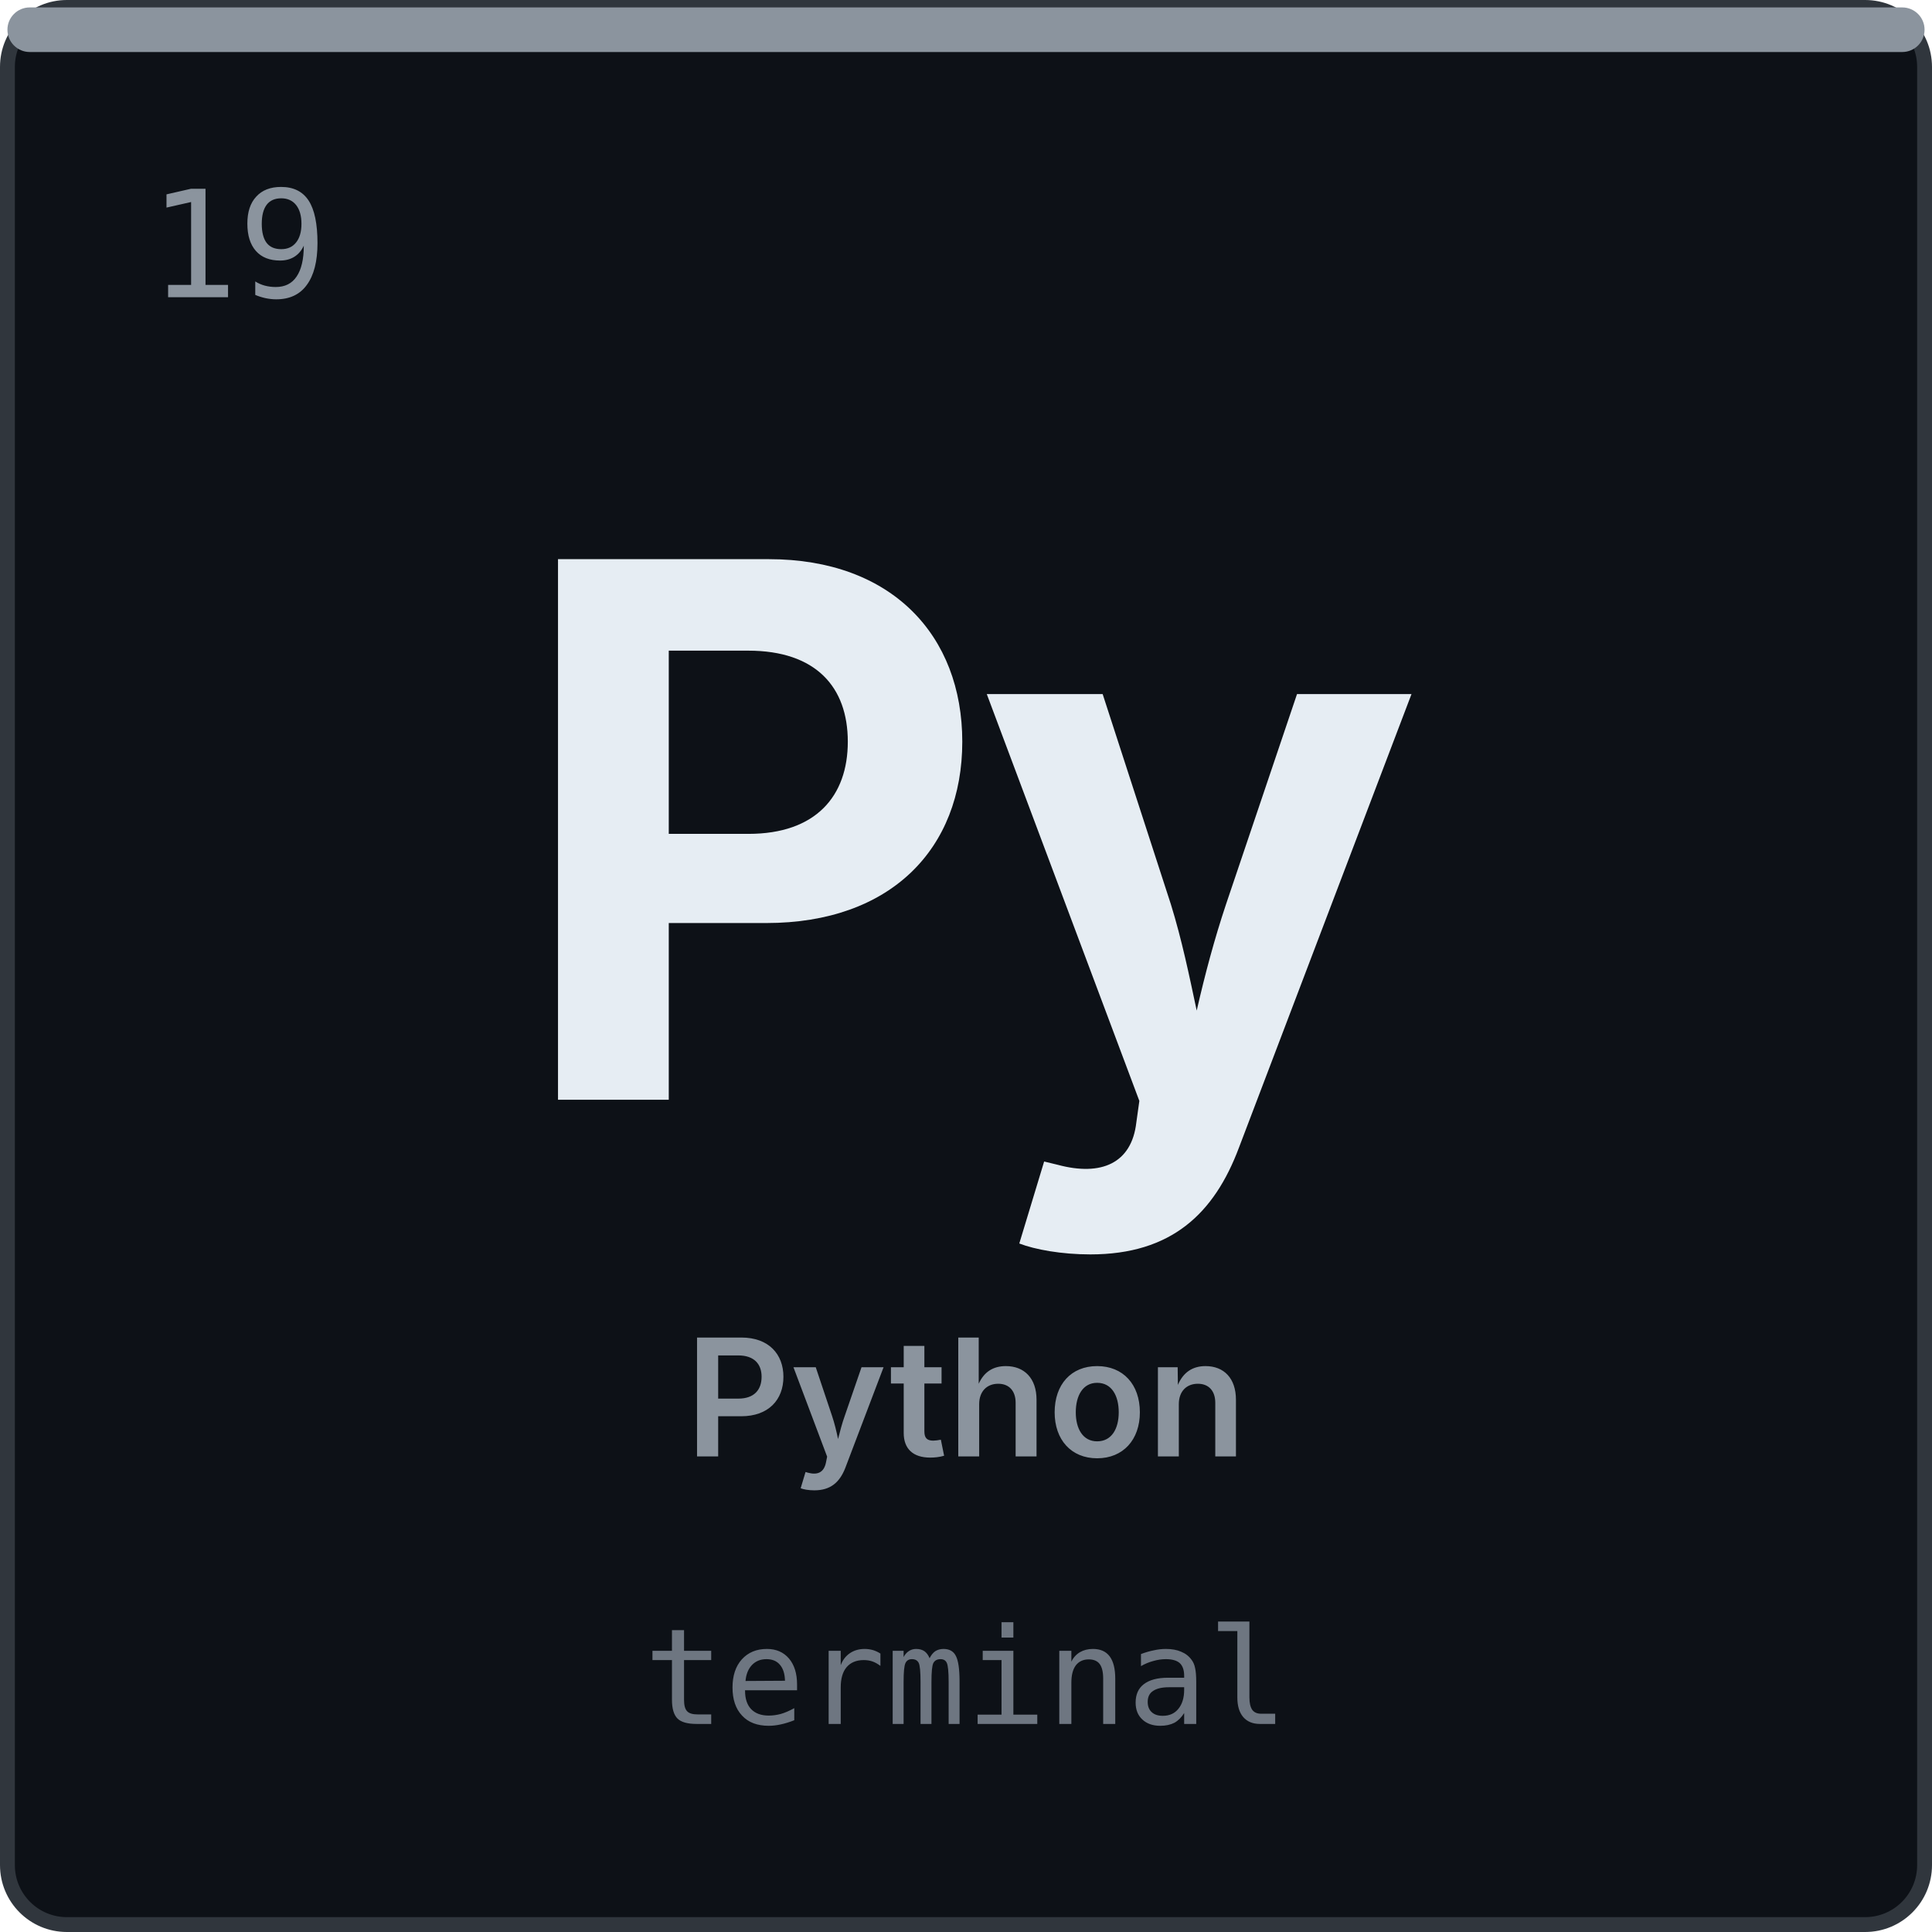
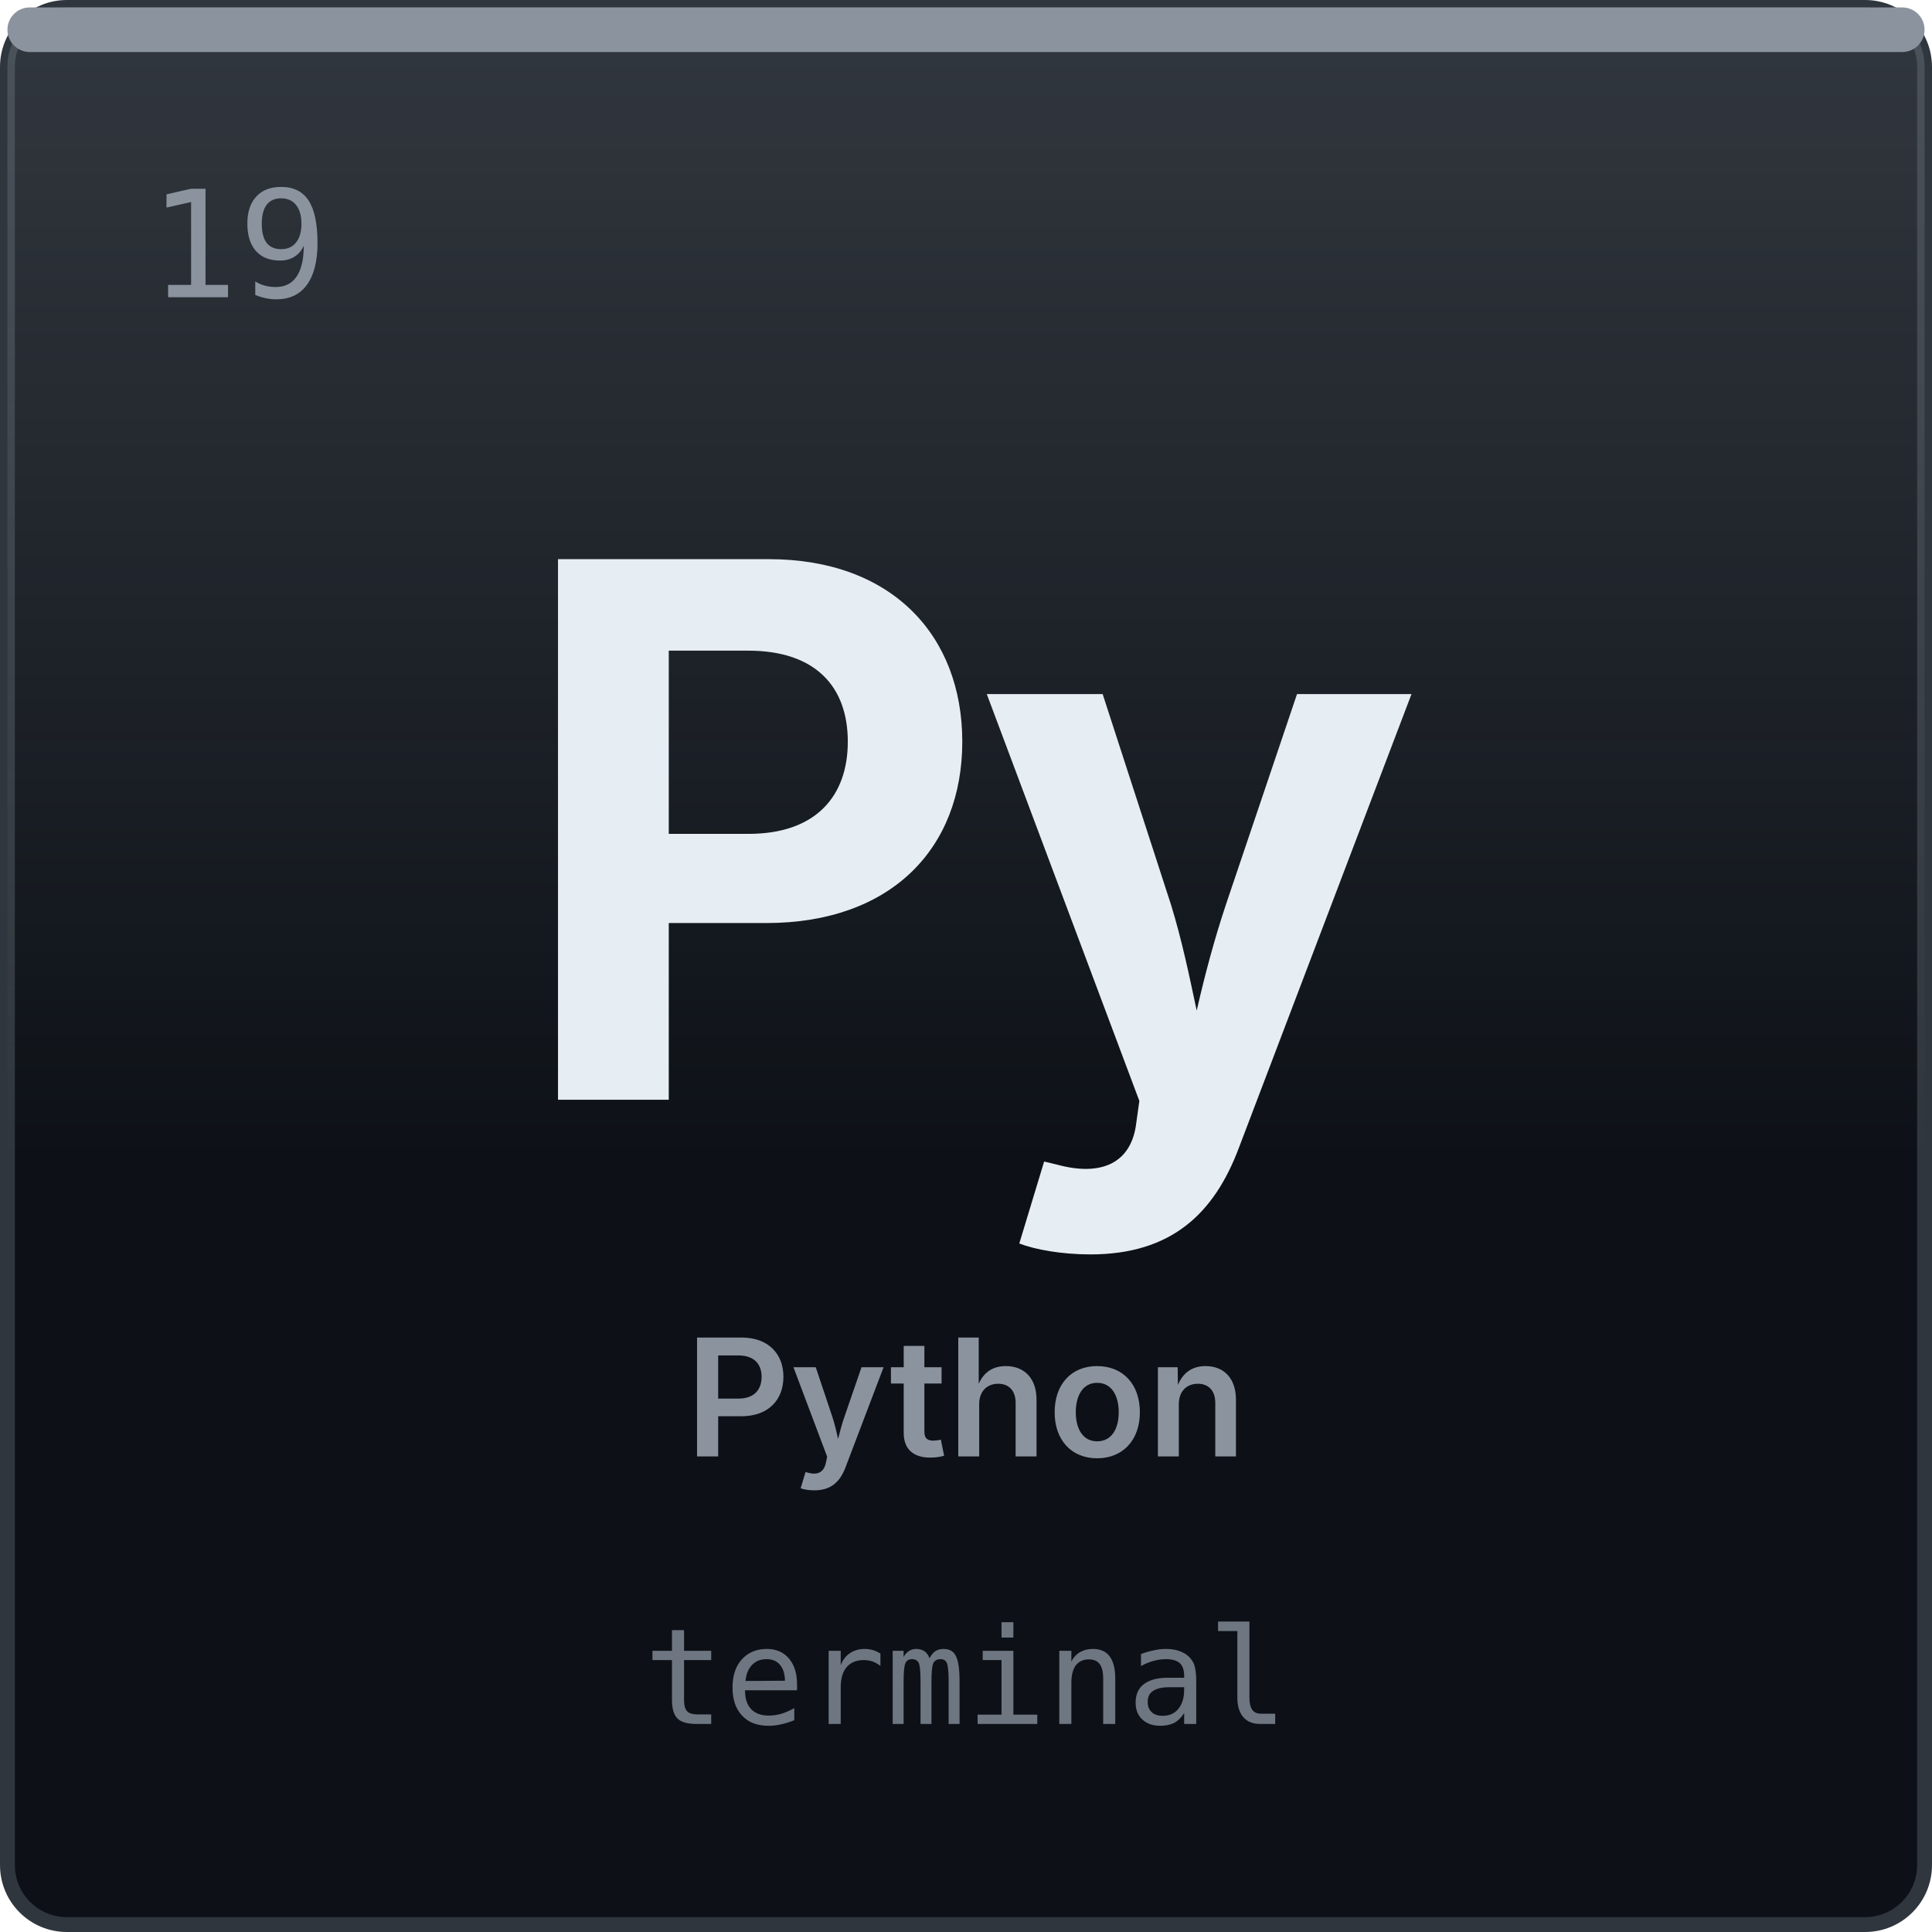
<svg xmlns="http://www.w3.org/2000/svg" width="130" height="130" viewBox="0 0 130 130" role="img" aria-label="19 Py Python terminal">
+   <defs>
+     <linearGradient id="g19" x1="0" y1="0" x2="0" y2="1">
+       <stop offset="0%" stop-color="#8b949e" stop-opacity="0.3" />
+       <stop offset="60%" stop-color="#8b949e" stop-opacity="0" />
+     </linearGradient>
+   </defs>
  <g opacity="1">
    <set attributeName="opacity" to="0" begin="0s" />
    <animate attributeName="opacity" from="0" to="1" begin="1.44s" dur="0.55s" fill="freeze" />
    <rect x="0.5" y="0.5" width="129" height="129" rx="4" fill="#0d1117" stroke="#30363d" stroke-width="1" />
+     <rect x="0.5" y="0.5" width="129" height="129" rx="4" fill="url(#g19)" />
    <rect x="0.5" y="0.5" width="129" height="3" rx="1.5" fill="#8b949e">
      <animate attributeName="opacity" values="1;0.45;1" dur="4s" begin="-3.99s" repeatCount="indefinite" />
    </rect>
    <text x="10" y="20" font-family="ui-monospace, SFMono-Regular, Menlo, monospace" font-size="10" font-weight="500" fill="#8b949e">19</text>
    <text x="65" y="74" font-family="-apple-system, BlinkMacSystemFont, Inter, system-ui, sans-serif" font-size="50" font-weight="700" fill="#e6edf3" text-anchor="middle" letter-spacing="-1">Py</text>
    <text x="65" y="98" font-family="-apple-system, BlinkMacSystemFont, Inter, system-ui, sans-serif" font-size="11" font-weight="600" fill="#8b949e" text-anchor="middle">Python</text>
    <text x="65" y="116" font-family="ui-monospace, SFMono-Regular, Menlo, monospace" font-size="9" fill="#6e7681" text-anchor="middle">terminal</text>
  </g>
</svg>
